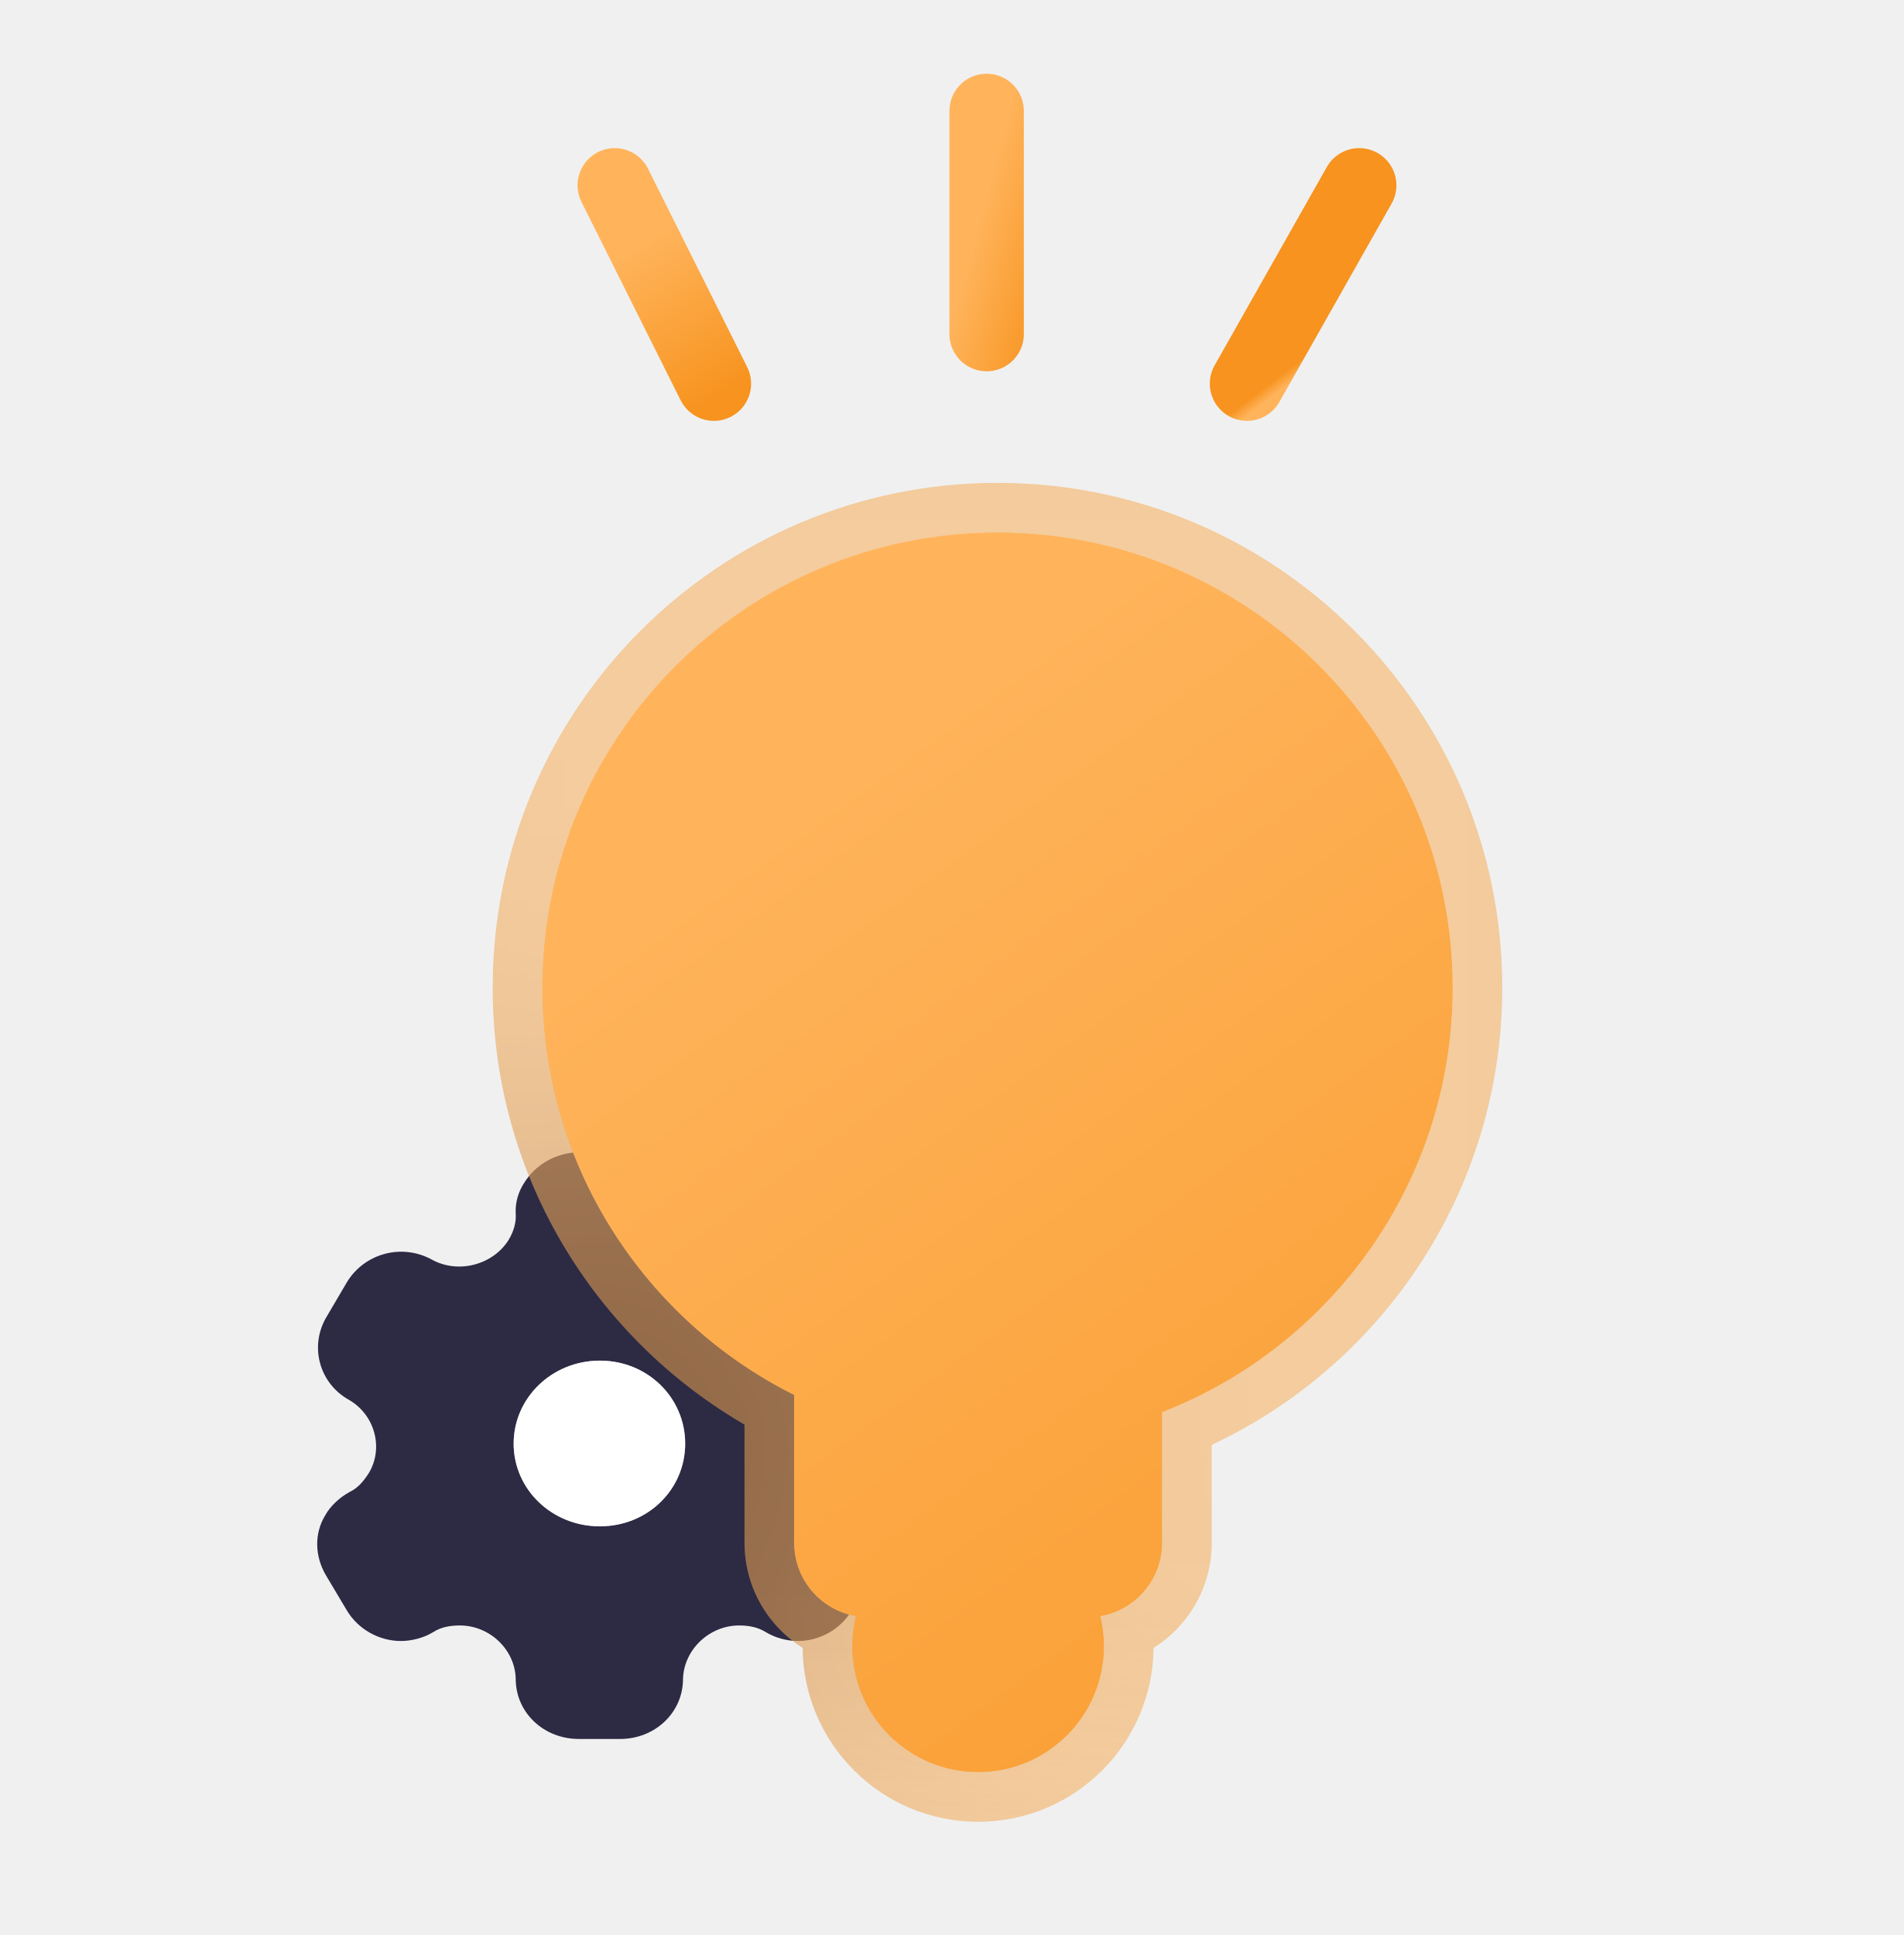
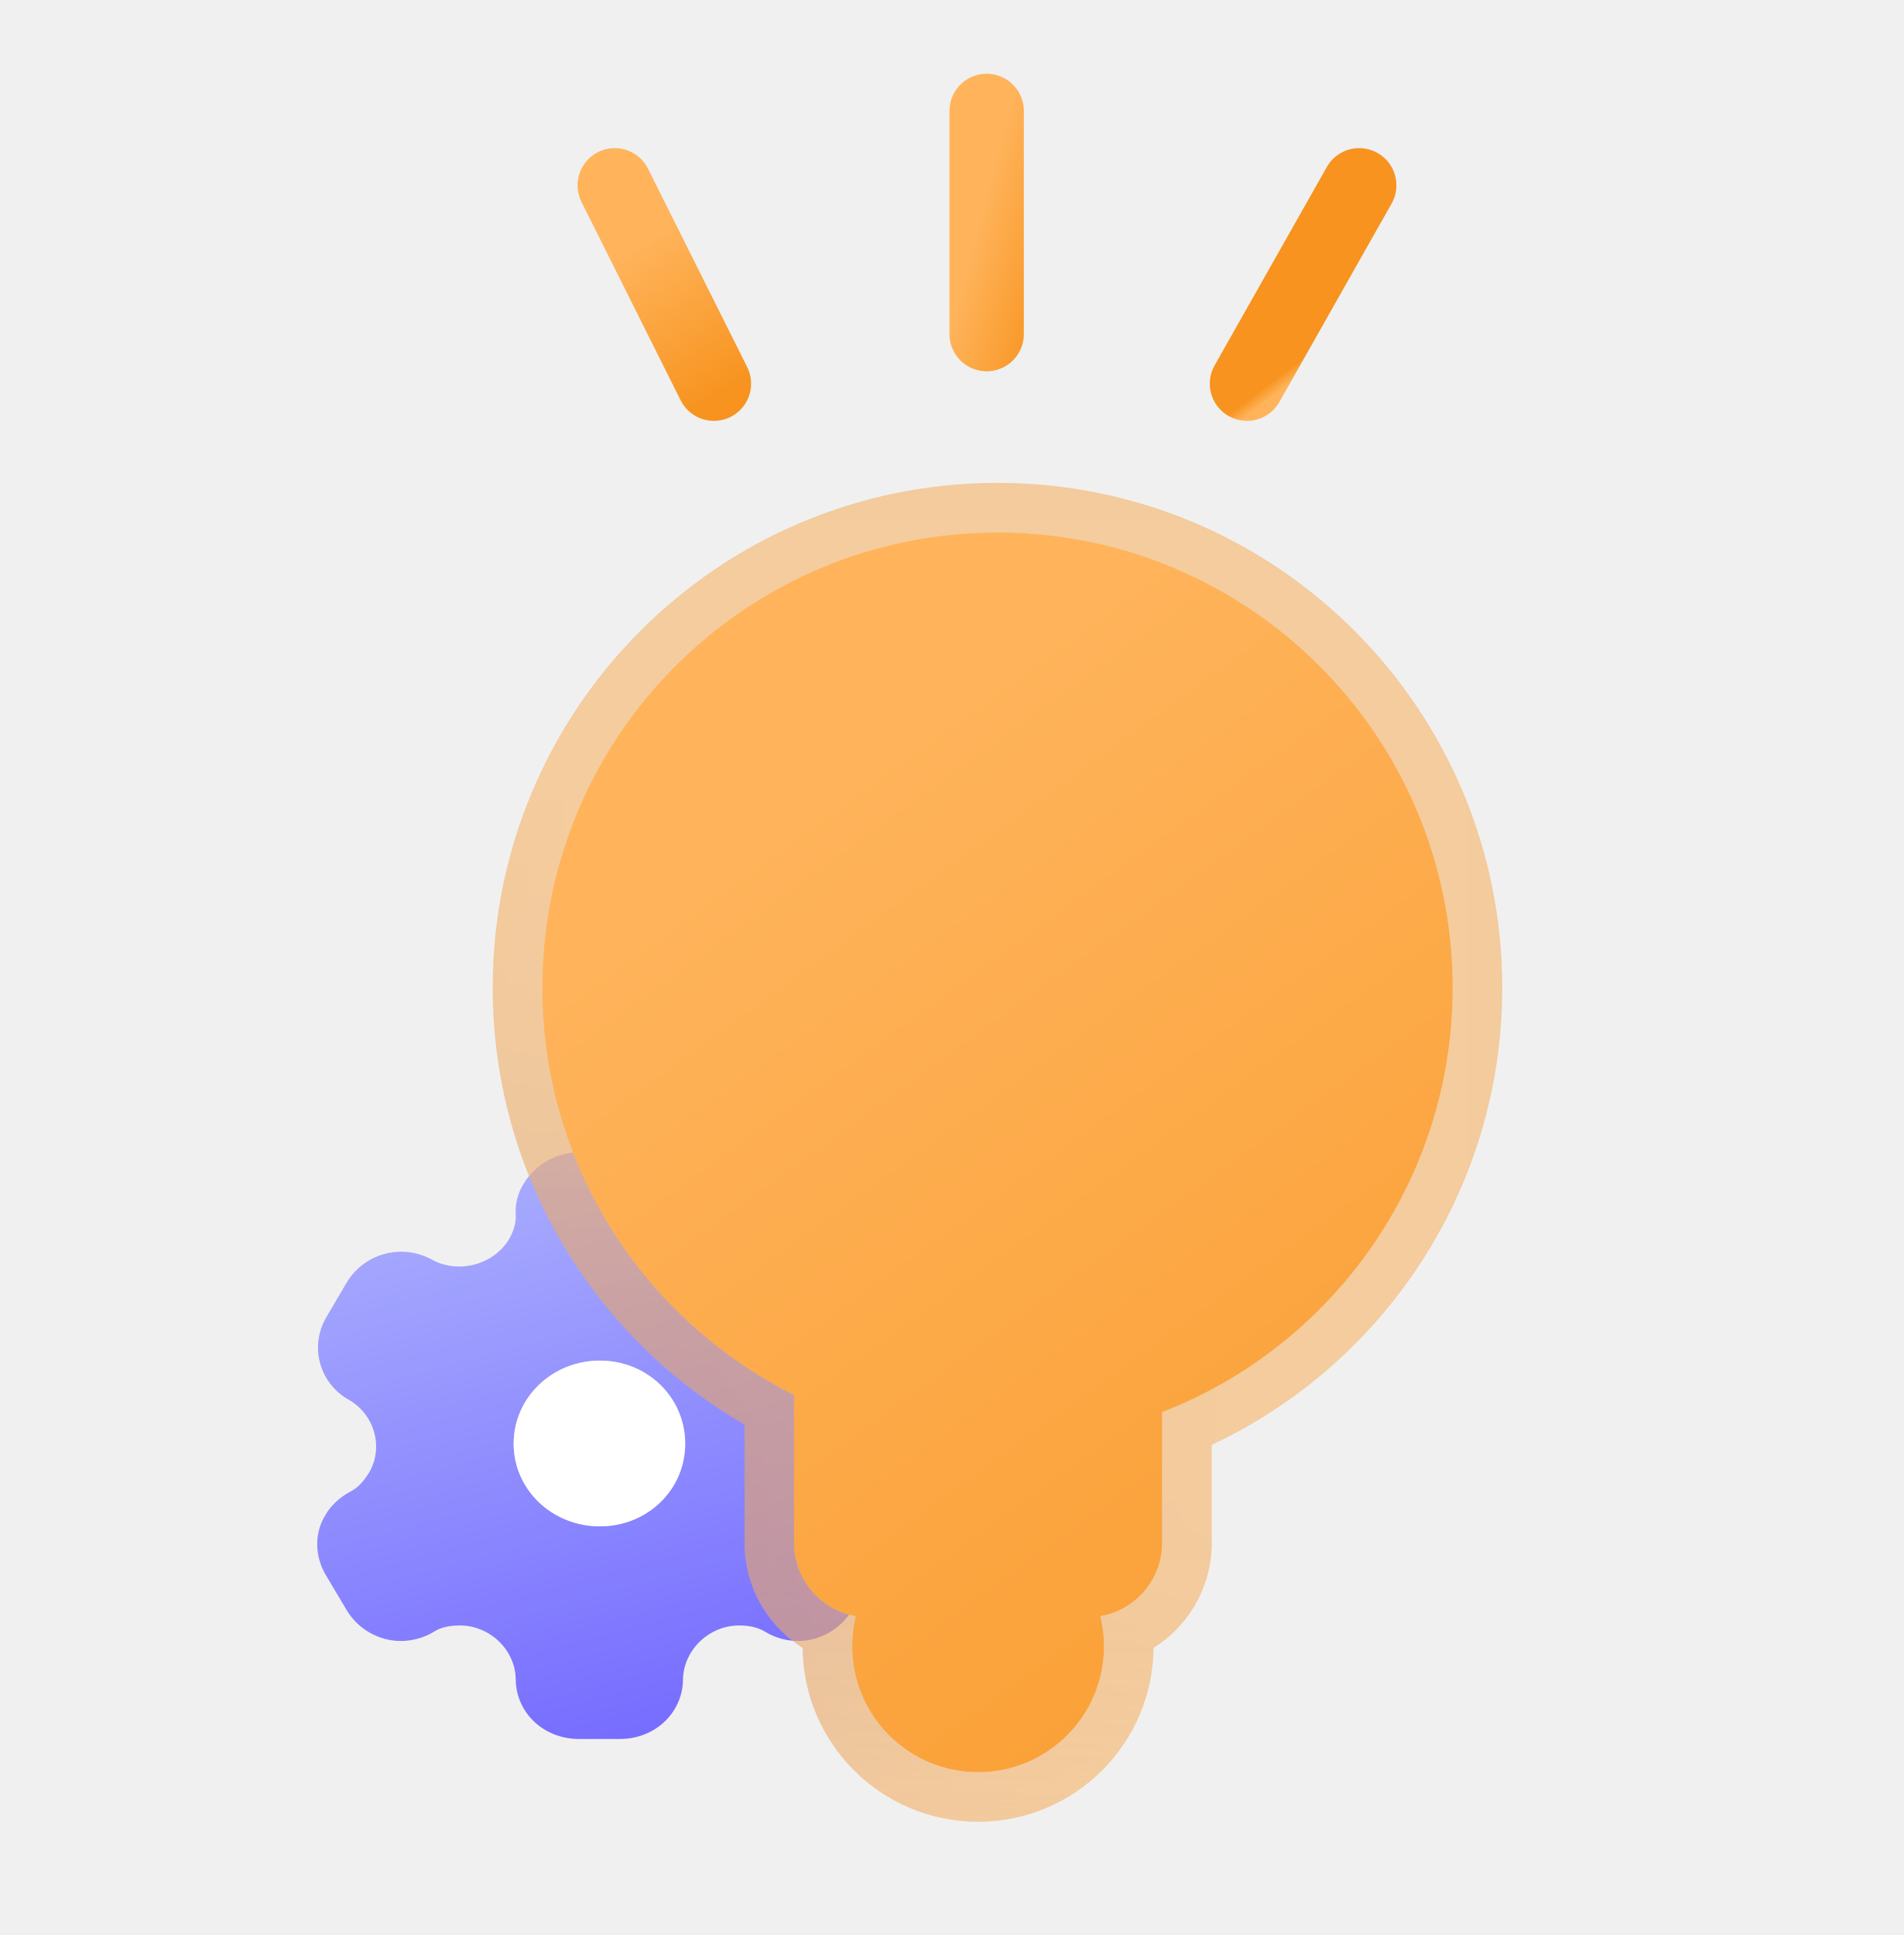
<svg xmlns="http://www.w3.org/2000/svg" width="60" height="61" viewBox="0 0 60 61" fill="none">
-   <g filter="url(#filter0_b_848_1385)">
-     <path d="M27.543 47.765C27.361 47.487 27.102 47.21 26.767 47.034C26.499 46.905 26.327 46.692 26.174 46.442C25.686 45.647 25.973 44.602 26.786 44.131C27.744 43.603 28.05 42.429 27.495 41.514L26.853 40.422C26.308 39.507 25.111 39.183 24.164 39.72C23.321 40.164 22.24 39.868 21.752 39.082C21.599 38.823 21.512 38.545 21.532 38.268C21.56 37.907 21.445 37.565 21.273 37.288C20.919 36.714 20.278 36.326 19.569 36.326H18.22C17.521 36.344 16.88 36.714 16.526 37.288C16.344 37.565 16.238 37.907 16.258 38.268C16.277 38.545 16.191 38.823 16.038 39.082C15.549 39.868 14.468 40.164 13.635 39.72C12.678 39.183 11.491 39.507 10.936 40.422L10.294 41.514C9.749 42.429 10.055 43.603 11.003 44.131C11.816 44.602 12.104 45.647 11.625 46.442C11.462 46.692 11.29 46.905 11.022 47.034C10.697 47.21 10.409 47.487 10.256 47.765C9.902 48.338 9.921 49.059 10.275 49.66L10.936 50.77C11.29 51.362 11.95 51.732 12.64 51.732C12.965 51.732 13.348 51.639 13.654 51.454C13.893 51.297 14.181 51.242 14.496 51.242C15.444 51.242 16.238 52.009 16.258 52.925C16.258 53.988 17.138 54.82 18.248 54.82H19.55C20.651 54.82 21.532 53.988 21.532 52.925C21.56 52.009 22.355 51.242 23.302 51.242C23.609 51.242 23.896 51.297 24.145 51.454C24.451 51.639 24.824 51.732 25.159 51.732C25.839 51.732 26.499 51.362 26.853 50.77L27.523 49.66C27.868 49.041 27.897 48.338 27.543 47.765Z" fill="#2D2A44" />
+   <g filter="url(#filter0_b_1218_1302)">
+     <path d="M27.543 47.765C27.361 47.487 27.102 47.21 26.767 47.034C26.499 46.905 26.327 46.692 26.174 46.442C25.686 45.647 25.973 44.602 26.786 44.131C27.744 43.603 28.05 42.429 27.495 41.514L26.853 40.422C26.308 39.507 25.111 39.183 24.164 39.72C23.321 40.164 22.24 39.868 21.752 39.082C21.599 38.823 21.512 38.545 21.532 38.268C21.56 37.907 21.445 37.565 21.273 37.288C20.919 36.714 20.278 36.326 19.569 36.326H18.22C17.521 36.344 16.88 36.714 16.526 37.288C16.344 37.565 16.238 37.907 16.258 38.268C16.277 38.545 16.191 38.823 16.038 39.082C15.549 39.868 14.468 40.164 13.635 39.72C12.678 39.183 11.491 39.507 10.936 40.422L10.294 41.514C9.749 42.429 10.055 43.603 11.003 44.131C11.816 44.602 12.104 45.647 11.625 46.442C11.462 46.692 11.29 46.905 11.022 47.034C10.697 47.21 10.409 47.487 10.256 47.765C9.902 48.338 9.921 49.059 10.275 49.66L10.936 50.77C11.29 51.362 11.95 51.732 12.64 51.732C12.965 51.732 13.348 51.639 13.654 51.454C13.893 51.297 14.181 51.242 14.496 51.242C15.444 51.242 16.238 52.009 16.258 52.925C16.258 53.988 17.138 54.82 18.248 54.82H19.55C20.651 54.82 21.532 53.988 21.532 52.925C21.56 52.009 22.355 51.242 23.302 51.242C23.609 51.242 23.896 51.297 24.145 51.454C24.451 51.639 24.824 51.732 25.159 51.732C25.839 51.732 26.499 51.362 26.853 50.77L27.523 49.66C27.868 49.041 27.897 48.338 27.543 47.765Z" fill="url(#paint0_linear_1218_1302)" />
  </g>
-   <g filter="url(#filter1_b_848_1385)">
+   <g filter="url(#filter1_b_1218_1302)">
    <path d="M18.911 48.118C17.409 48.118 16.193 46.962 16.193 45.51C16.193 44.059 17.409 42.893 18.911 42.893C20.414 42.893 21.601 44.059 21.601 45.51C21.601 46.962 20.414 48.118 18.911 48.118Z" fill="white" />
-     <path d="M18.911 47.941C17.499 47.941 16.37 46.857 16.37 45.51C16.37 44.163 17.5 43.07 18.911 43.07C20.32 43.07 21.424 44.16 21.424 45.51C21.424 46.86 20.321 47.941 18.911 47.941Z" stroke="url(#paint0_linear_848_1385)" stroke-width="0.354" />
+     <path d="M18.911 47.941C17.499 47.941 16.37 46.857 16.37 45.51C16.37 44.163 17.5 43.07 18.911 43.07C20.32 43.07 21.424 44.16 21.424 45.51C21.424 46.86 20.321 47.941 18.911 47.941Z" stroke="url(#paint1_linear_1218_1302)" stroke-width="0.354" />
  </g>
-   <g filter="url(#filter2_b_848_1385)">
-     <mask id="path-4-outside-1_848_1385" maskUnits="userSpaceOnUse" x="15.095" y="14.785" width="33" height="43" fill="black">
+   <g filter="url(#filter2_b_1218_1302)">
+     <mask id="path-4-outside-1_1218_1302" maskUnits="userSpaceOnUse" x="15.095" y="14.785" width="33" height="43" fill="black">
      <rect fill="white" x="15.095" y="14.785" width="33" height="43" />
      <path fill-rule="evenodd" clip-rule="evenodd" d="M36.636 44.518C41.996 42.438 45.796 37.23 45.796 31.136C45.796 23.21 39.371 16.785 31.446 16.785C23.52 16.785 17.095 23.21 17.095 31.136C17.095 36.757 20.327 41.623 25.034 43.977V48.637C25.034 49.796 25.875 50.759 26.98 50.948C26.905 51.252 26.866 51.571 26.866 51.898C26.866 54.09 28.643 55.867 30.835 55.867C33.027 55.867 34.804 54.09 34.804 51.898C34.804 51.571 34.765 51.252 34.69 50.948C35.795 50.759 36.636 49.796 36.636 48.637V44.518Z" />
    </mask>
-     <path fill-rule="evenodd" clip-rule="evenodd" d="M36.636 44.518C41.996 42.438 45.796 37.23 45.796 31.136C45.796 23.21 39.371 16.785 31.446 16.785C23.52 16.785 17.095 23.21 17.095 31.136C17.095 36.757 20.327 41.623 25.034 43.977V48.637C25.034 49.796 25.875 50.759 26.98 50.948C26.905 51.252 26.866 51.571 26.866 51.898C26.866 54.09 28.643 55.867 30.835 55.867C33.027 55.867 34.804 54.09 34.804 51.898C34.804 51.571 34.765 51.252 34.69 50.948C35.795 50.759 36.636 49.796 36.636 48.637V44.518Z" fill="url(#paint1_linear_848_1385)" />
-     <path d="M36.636 44.518L36.071 43.061L35.073 43.448V44.518H36.636ZM25.034 43.977H26.597V43.011L25.733 42.579L25.034 43.977ZM26.98 50.948L28.498 51.321L28.898 49.691L27.244 49.407L26.98 50.948ZM34.69 50.948L34.426 49.407L32.771 49.691L33.172 51.321L34.69 50.948ZM37.202 45.976C43.143 43.67 47.359 37.897 47.359 31.136H44.233C44.233 36.564 40.849 41.206 36.071 43.061L37.202 45.976ZM47.359 31.136C47.359 22.347 40.235 15.222 31.446 15.222V18.348C38.508 18.348 44.233 24.073 44.233 31.136H47.359ZM31.446 15.222C22.657 15.222 15.532 22.347 15.532 31.136H18.659C18.659 24.073 24.384 18.348 31.446 18.348V15.222ZM15.532 31.136C15.532 37.371 19.119 42.766 24.334 45.375L25.733 42.579C21.535 40.479 18.659 36.142 18.659 31.136H15.532ZM26.597 48.637V43.977H23.471V48.637H26.597ZM27.244 49.407C26.877 49.344 26.597 49.022 26.597 48.637H23.471C23.471 50.57 24.873 52.173 26.716 52.489L27.244 49.407ZM25.462 50.575C25.357 51.001 25.302 51.444 25.302 51.898H28.429C28.429 51.697 28.453 51.504 28.498 51.321L25.462 50.575ZM25.302 51.898C25.302 54.953 27.779 57.43 30.835 57.43V54.304C29.506 54.304 28.429 53.227 28.429 51.898H25.302ZM30.835 57.43C33.891 57.43 36.367 54.953 36.367 51.898H33.241C33.241 53.227 32.164 54.304 30.835 54.304V57.43ZM36.367 51.898C36.367 51.444 36.312 51.001 36.208 50.575L33.172 51.321C33.217 51.504 33.241 51.697 33.241 51.898H36.367ZM35.073 48.637C35.073 49.022 34.793 49.344 34.426 49.407L34.954 52.489C36.797 52.173 38.2 50.57 38.2 48.637H35.073ZM35.073 44.518V48.637H38.2V44.518H35.073Z" fill="#F7931E" fill-opacity="0.4" mask="url(#path-4-outside-1_848_1385)" />
+     <path fill-rule="evenodd" clip-rule="evenodd" d="M36.636 44.518C41.996 42.438 45.796 37.23 45.796 31.136C45.796 23.21 39.371 16.785 31.446 16.785C23.52 16.785 17.095 23.21 17.095 31.136C17.095 36.757 20.327 41.623 25.034 43.977V48.637C25.034 49.796 25.875 50.759 26.98 50.948C26.905 51.252 26.866 51.571 26.866 51.898C26.866 54.09 28.643 55.867 30.835 55.867C33.027 55.867 34.804 54.09 34.804 51.898C34.804 51.571 34.765 51.252 34.69 50.948C35.795 50.759 36.636 49.796 36.636 48.637V44.518Z" fill="url(#paint2_linear_1218_1302)" />
+     <path d="M36.636 44.518L36.071 43.061L35.073 43.448V44.518H36.636ZM25.034 43.977H26.597V43.011L25.733 42.579L25.034 43.977ZM26.98 50.948L28.498 51.321L28.898 49.691L27.244 49.407L26.98 50.948ZM34.69 50.948L34.426 49.407L32.771 49.691L33.172 51.321L34.69 50.948ZM37.202 45.976C43.143 43.67 47.359 37.897 47.359 31.136H44.233C44.233 36.564 40.849 41.206 36.071 43.061L37.202 45.976ZM47.359 31.136C47.359 22.347 40.235 15.222 31.446 15.222V18.348C38.508 18.348 44.233 24.073 44.233 31.136H47.359ZM31.446 15.222C22.657 15.222 15.532 22.347 15.532 31.136H18.659C18.659 24.073 24.384 18.348 31.446 18.348V15.222ZM15.532 31.136C15.532 37.371 19.119 42.766 24.334 45.375L25.733 42.579C21.535 40.479 18.659 36.142 18.659 31.136H15.532ZM26.597 48.637V43.977H23.471V48.637H26.597ZM27.244 49.407C26.877 49.344 26.597 49.022 26.597 48.637H23.471C23.471 50.57 24.873 52.173 26.716 52.489L27.244 49.407ZM25.462 50.575C25.357 51.001 25.302 51.444 25.302 51.898H28.429C28.429 51.697 28.453 51.504 28.498 51.321L25.462 50.575ZM25.302 51.898C25.302 54.953 27.779 57.43 30.835 57.43V54.304C29.506 54.304 28.429 53.227 28.429 51.898H25.302ZM30.835 57.43C33.891 57.43 36.367 54.953 36.367 51.898H33.241C33.241 53.227 32.164 54.304 30.835 54.304V57.43ZM36.367 51.898C36.367 51.444 36.312 51.001 36.208 50.575L33.172 51.321C33.217 51.504 33.241 51.697 33.241 51.898H36.367ZM35.073 48.637C35.073 49.022 34.793 49.344 34.426 49.407L34.954 52.489C36.797 52.173 38.2 50.57 38.2 48.637H35.073ZM35.073 44.518V48.637H38.2V44.518H35.073Z" fill="#F7931E" fill-opacity="0.4" mask="url(#path-4-outside-1_1218_1302)" />
  </g>
-   <path d="M31.104 3.497V10.532" stroke="url(#paint2_linear_848_1385)" stroke-width="2.345" stroke-linecap="round" />
-   <path d="M19.38 5.842L22.506 12.095" stroke="url(#paint3_linear_848_1385)" stroke-width="2.345" stroke-linecap="round" />
-   <path d="M42.849 5.842L39.312 12.095" stroke="url(#paint4_linear_848_1385)" stroke-width="2.345" stroke-linecap="round" />
+   <path d="M31.104 3.497V10.532" stroke="url(#paint3_linear_1218_1302)" stroke-width="2.345" stroke-linecap="round" />
+   <path d="M19.38 5.842L22.506 12.095" stroke="url(#paint4_linear_1218_1302)" stroke-width="2.345" stroke-linecap="round" />
+   <path d="M42.849 5.842L39.312 12.095" stroke="url(#paint5_linear_1218_1302)" stroke-width="2.345" stroke-linecap="round" />
  <defs>
-     <filter id="filter0_b_848_1385" x="-11.228" y="15.098" width="60.251" height="60.95" filterUnits="userSpaceOnUse" color-interpolation-filters="sRGB">
+     <filter id="filter0_b_1218_1302" x="-11.228" y="15.098" width="60.251" height="60.95" filterUnits="userSpaceOnUse" color-interpolation-filters="sRGB">
      <feFlood flood-opacity="0" result="BackgroundImageFix" />
      <feGaussianBlur in="BackgroundImage" stdDeviation="10.614" />
-       <feComposite in2="SourceAlpha" operator="in" result="effect1_backgroundBlur_848_1385" />
-       <feBlend mode="normal" in="SourceGraphic" in2="effect1_backgroundBlur_848_1385" result="shape" />
+       <feComposite in2="SourceAlpha" operator="in" result="effect1_backgroundBlur_1218_1302" />
+       <feBlend mode="normal" in="SourceGraphic" in2="effect1_backgroundBlur_1218_1302" result="shape" />
    </filter>
-     <filter id="filter1_b_848_1385" x="2.926" y="29.626" width="31.943" height="31.759" filterUnits="userSpaceOnUse" color-interpolation-filters="sRGB">
+     <filter id="filter1_b_1218_1302" x="2.926" y="29.626" width="31.943" height="31.759" filterUnits="userSpaceOnUse" color-interpolation-filters="sRGB">
      <feFlood flood-opacity="0" result="BackgroundImageFix" />
      <feGaussianBlur in="BackgroundImage" stdDeviation="6.634" />
-       <feComposite in2="SourceAlpha" operator="in" result="effect1_backgroundBlur_848_1385" />
-       <feBlend mode="normal" in="SourceGraphic" in2="effect1_backgroundBlur_848_1385" result="shape" />
+       <feComposite in2="SourceAlpha" operator="in" result="effect1_backgroundBlur_1218_1302" />
+       <feBlend mode="normal" in="SourceGraphic" in2="effect1_backgroundBlur_1218_1302" result="shape" />
    </filter>
-     <filter id="filter2_b_848_1385" x="3.807" y="3.497" width="55.277" height="65.658" filterUnits="userSpaceOnUse" color-interpolation-filters="sRGB">
+     <filter id="filter2_b_1218_1302" x="3.807" y="3.497" width="55.277" height="65.658" filterUnits="userSpaceOnUse" color-interpolation-filters="sRGB">
      <feFlood flood-opacity="0" result="BackgroundImageFix" />
      <feGaussianBlur in="BackgroundImage" stdDeviation="5.862" />
-       <feComposite in2="SourceAlpha" operator="in" result="effect1_backgroundBlur_848_1385" />
-       <feBlend mode="normal" in="SourceGraphic" in2="effect1_backgroundBlur_848_1385" result="shape" />
+       <feComposite in2="SourceAlpha" operator="in" result="effect1_backgroundBlur_1218_1302" />
+       <feBlend mode="normal" in="SourceGraphic" in2="effect1_backgroundBlur_1218_1302" result="shape" />
    </filter>
-     <linearGradient id="paint0_linear_848_1385" x1="17.054" y1="43.502" x2="20.36" y2="47.741" gradientUnits="userSpaceOnUse">
+     <linearGradient id="paint0_linear_1218_1302" x1="10.024" y1="35.494" x2="16.655" y2="60.134" gradientUnits="userSpaceOnUse">
+       <stop stop-color="#AFB5FE" />
+       <stop offset="1" stop-color="#6B5EFF" />
+     </linearGradient>
+     <linearGradient id="paint1_linear_1218_1302" x1="17.054" y1="43.502" x2="20.36" y2="47.741" gradientUnits="userSpaceOnUse">
      <stop stop-color="white" stop-opacity="0.25" />
      <stop offset="1" stop-color="white" stop-opacity="0" />
    </linearGradient>
-     <linearGradient id="paint1_linear_848_1385" x1="20.181" y1="27.464" x2="51.161" y2="70.176" gradientUnits="userSpaceOnUse">
+     <linearGradient id="paint2_linear_1218_1302" x1="20.181" y1="27.464" x2="51.161" y2="70.176" gradientUnits="userSpaceOnUse">
      <stop stop-color="#FFB45C" />
      <stop offset="1" stop-color="#F7931E" />
    </linearGradient>
-     <linearGradient id="paint2_linear_848_1385" x1="31.212" y1="5.419" x2="34.135" y2="6.199" gradientUnits="userSpaceOnUse">
+     <linearGradient id="paint3_linear_1218_1302" x1="31.212" y1="5.419" x2="34.135" y2="6.199" gradientUnits="userSpaceOnUse">
      <stop stop-color="#FFB45C" />
      <stop offset="1" stop-color="#F7931E" />
    </linearGradient>
-     <linearGradient id="paint3_linear_848_1385" x1="20.099" y1="7.624" x2="23.396" y2="12.916" gradientUnits="userSpaceOnUse">
+     <linearGradient id="paint4_linear_1218_1302" x1="20.099" y1="7.624" x2="23.396" y2="12.916" gradientUnits="userSpaceOnUse">
      <stop stop-color="#FFB45C" />
      <stop offset="0.898" stop-color="#F7931E" />
    </linearGradient>
-     <linearGradient id="paint4_linear_848_1385" x1="44.783" y1="8.969" x2="44.537" y2="8.645" gradientUnits="userSpaceOnUse">
+     <linearGradient id="paint5_linear_1218_1302" x1="44.783" y1="8.969" x2="44.537" y2="8.645" gradientUnits="userSpaceOnUse">
      <stop stop-color="#FFB45C" />
      <stop offset="1" stop-color="#F7931E" />
    </linearGradient>
  </defs>
</svg>
